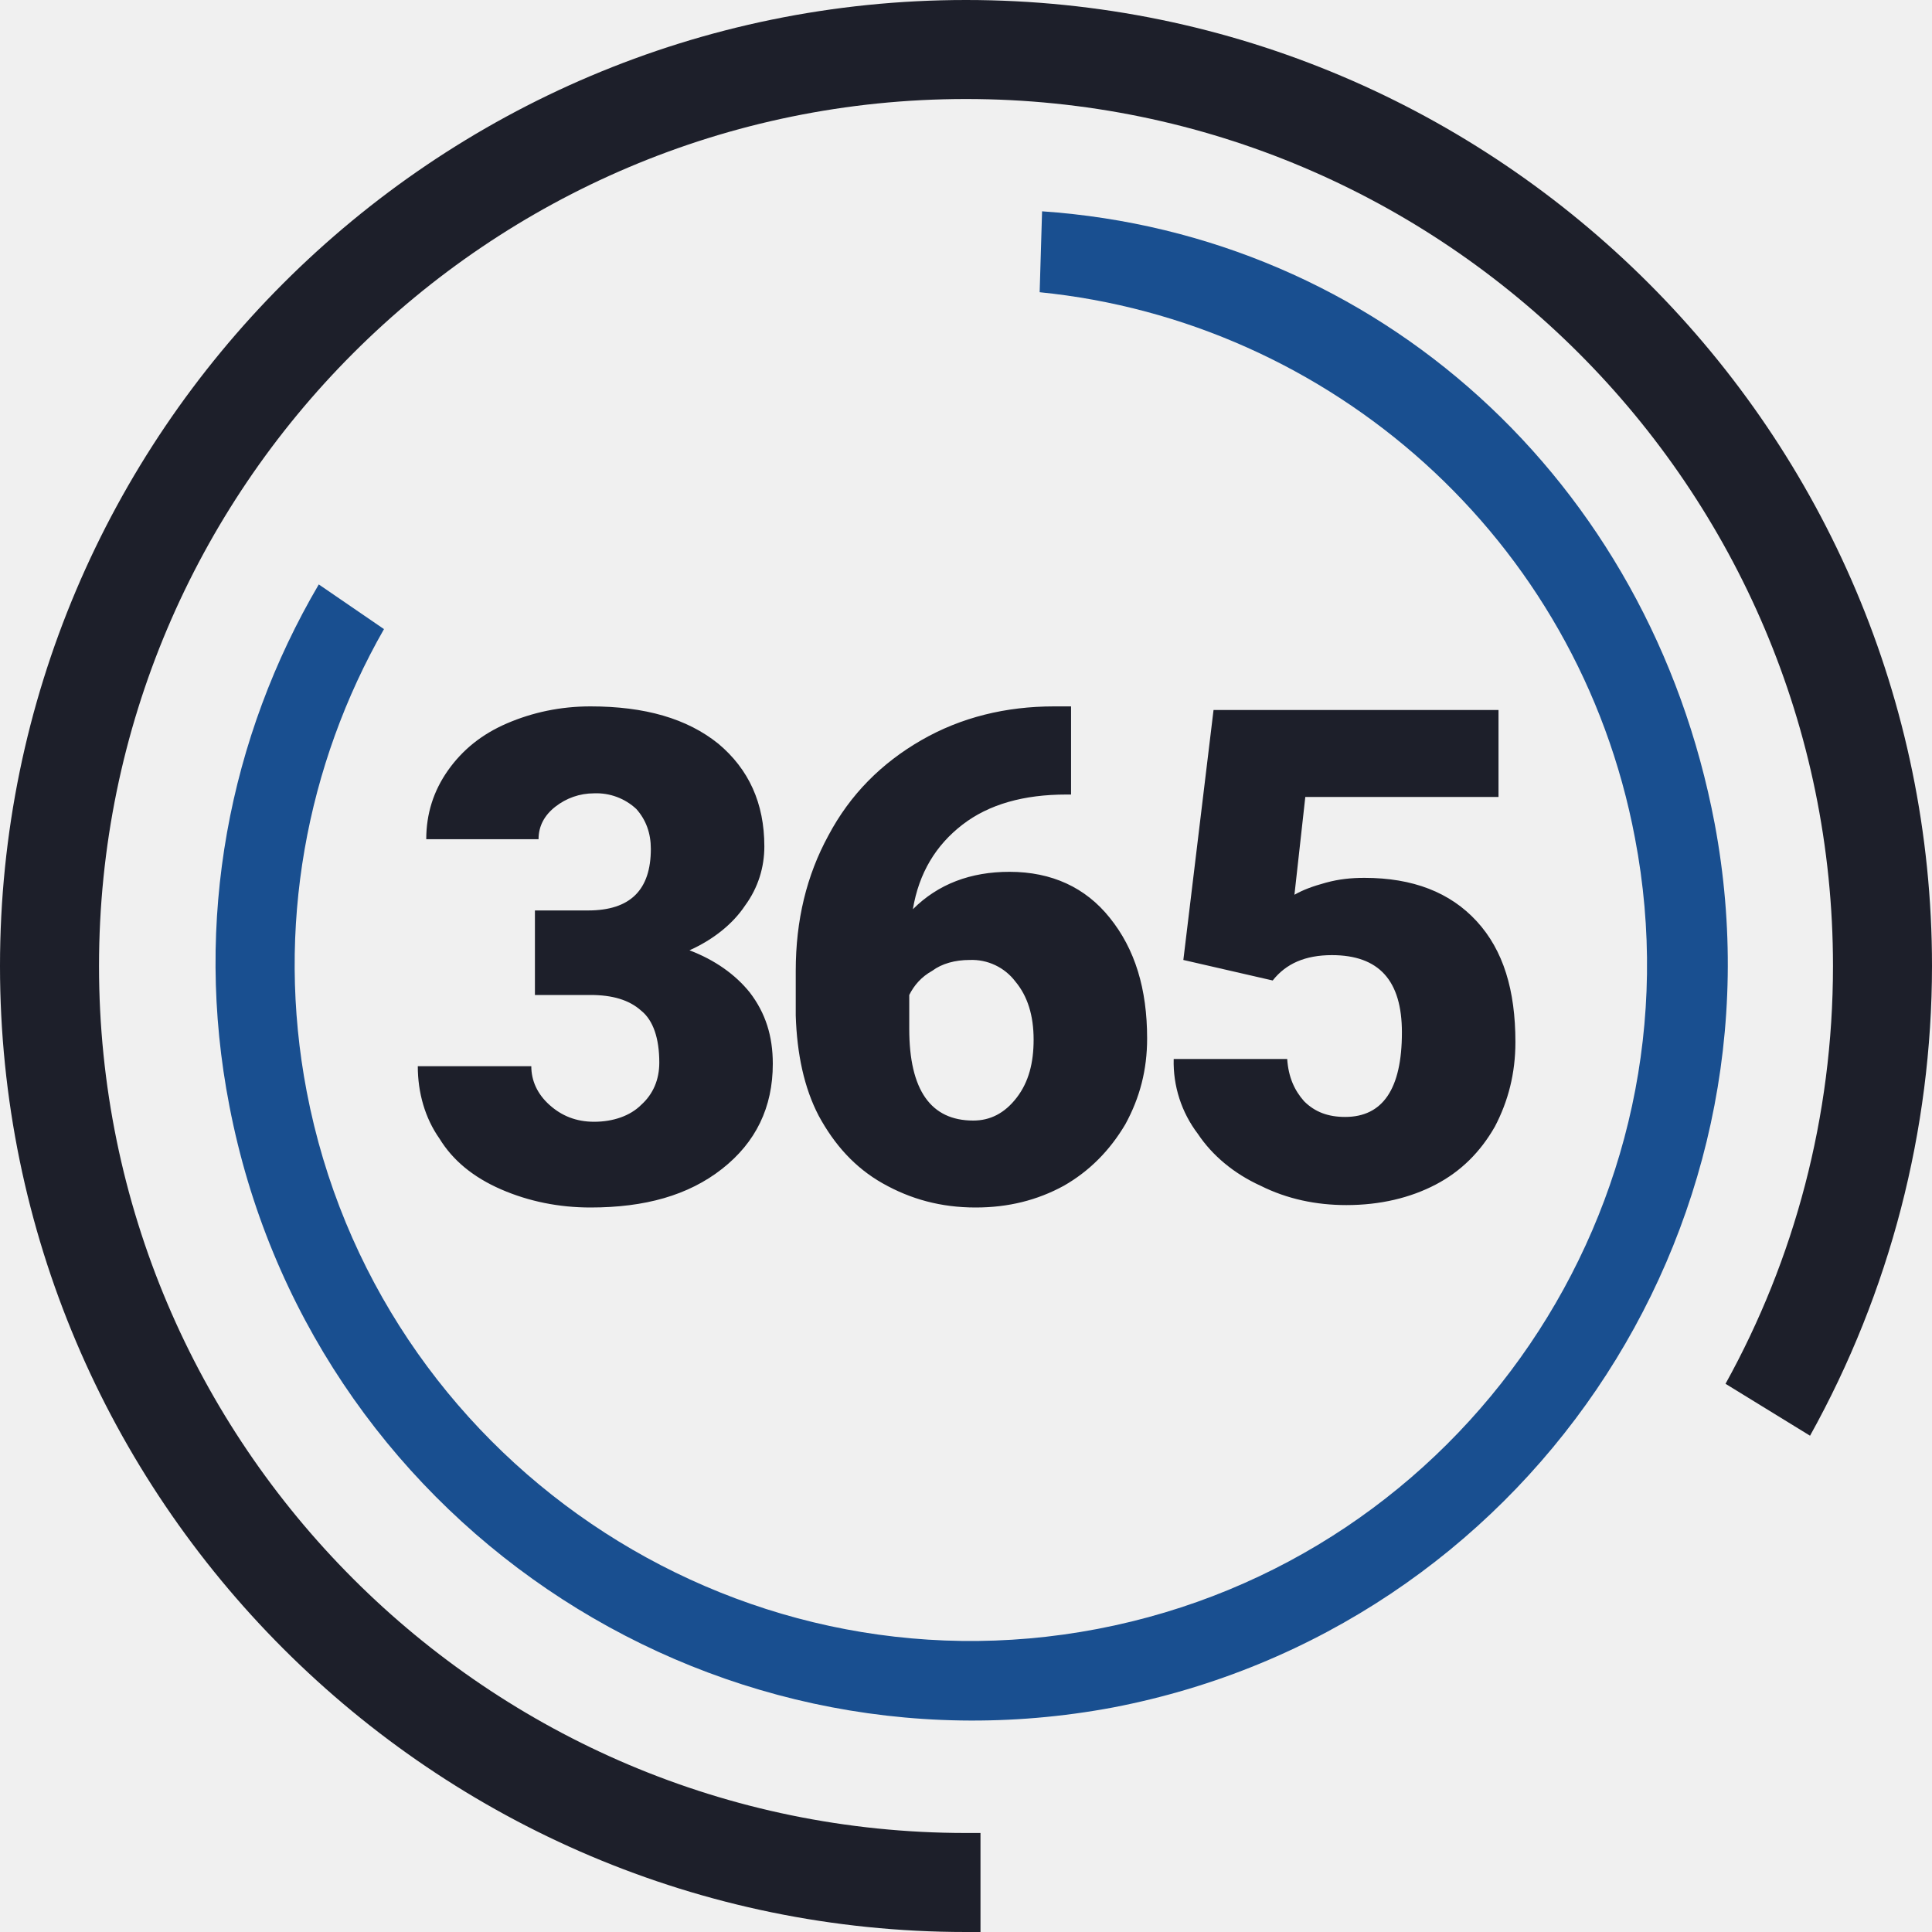
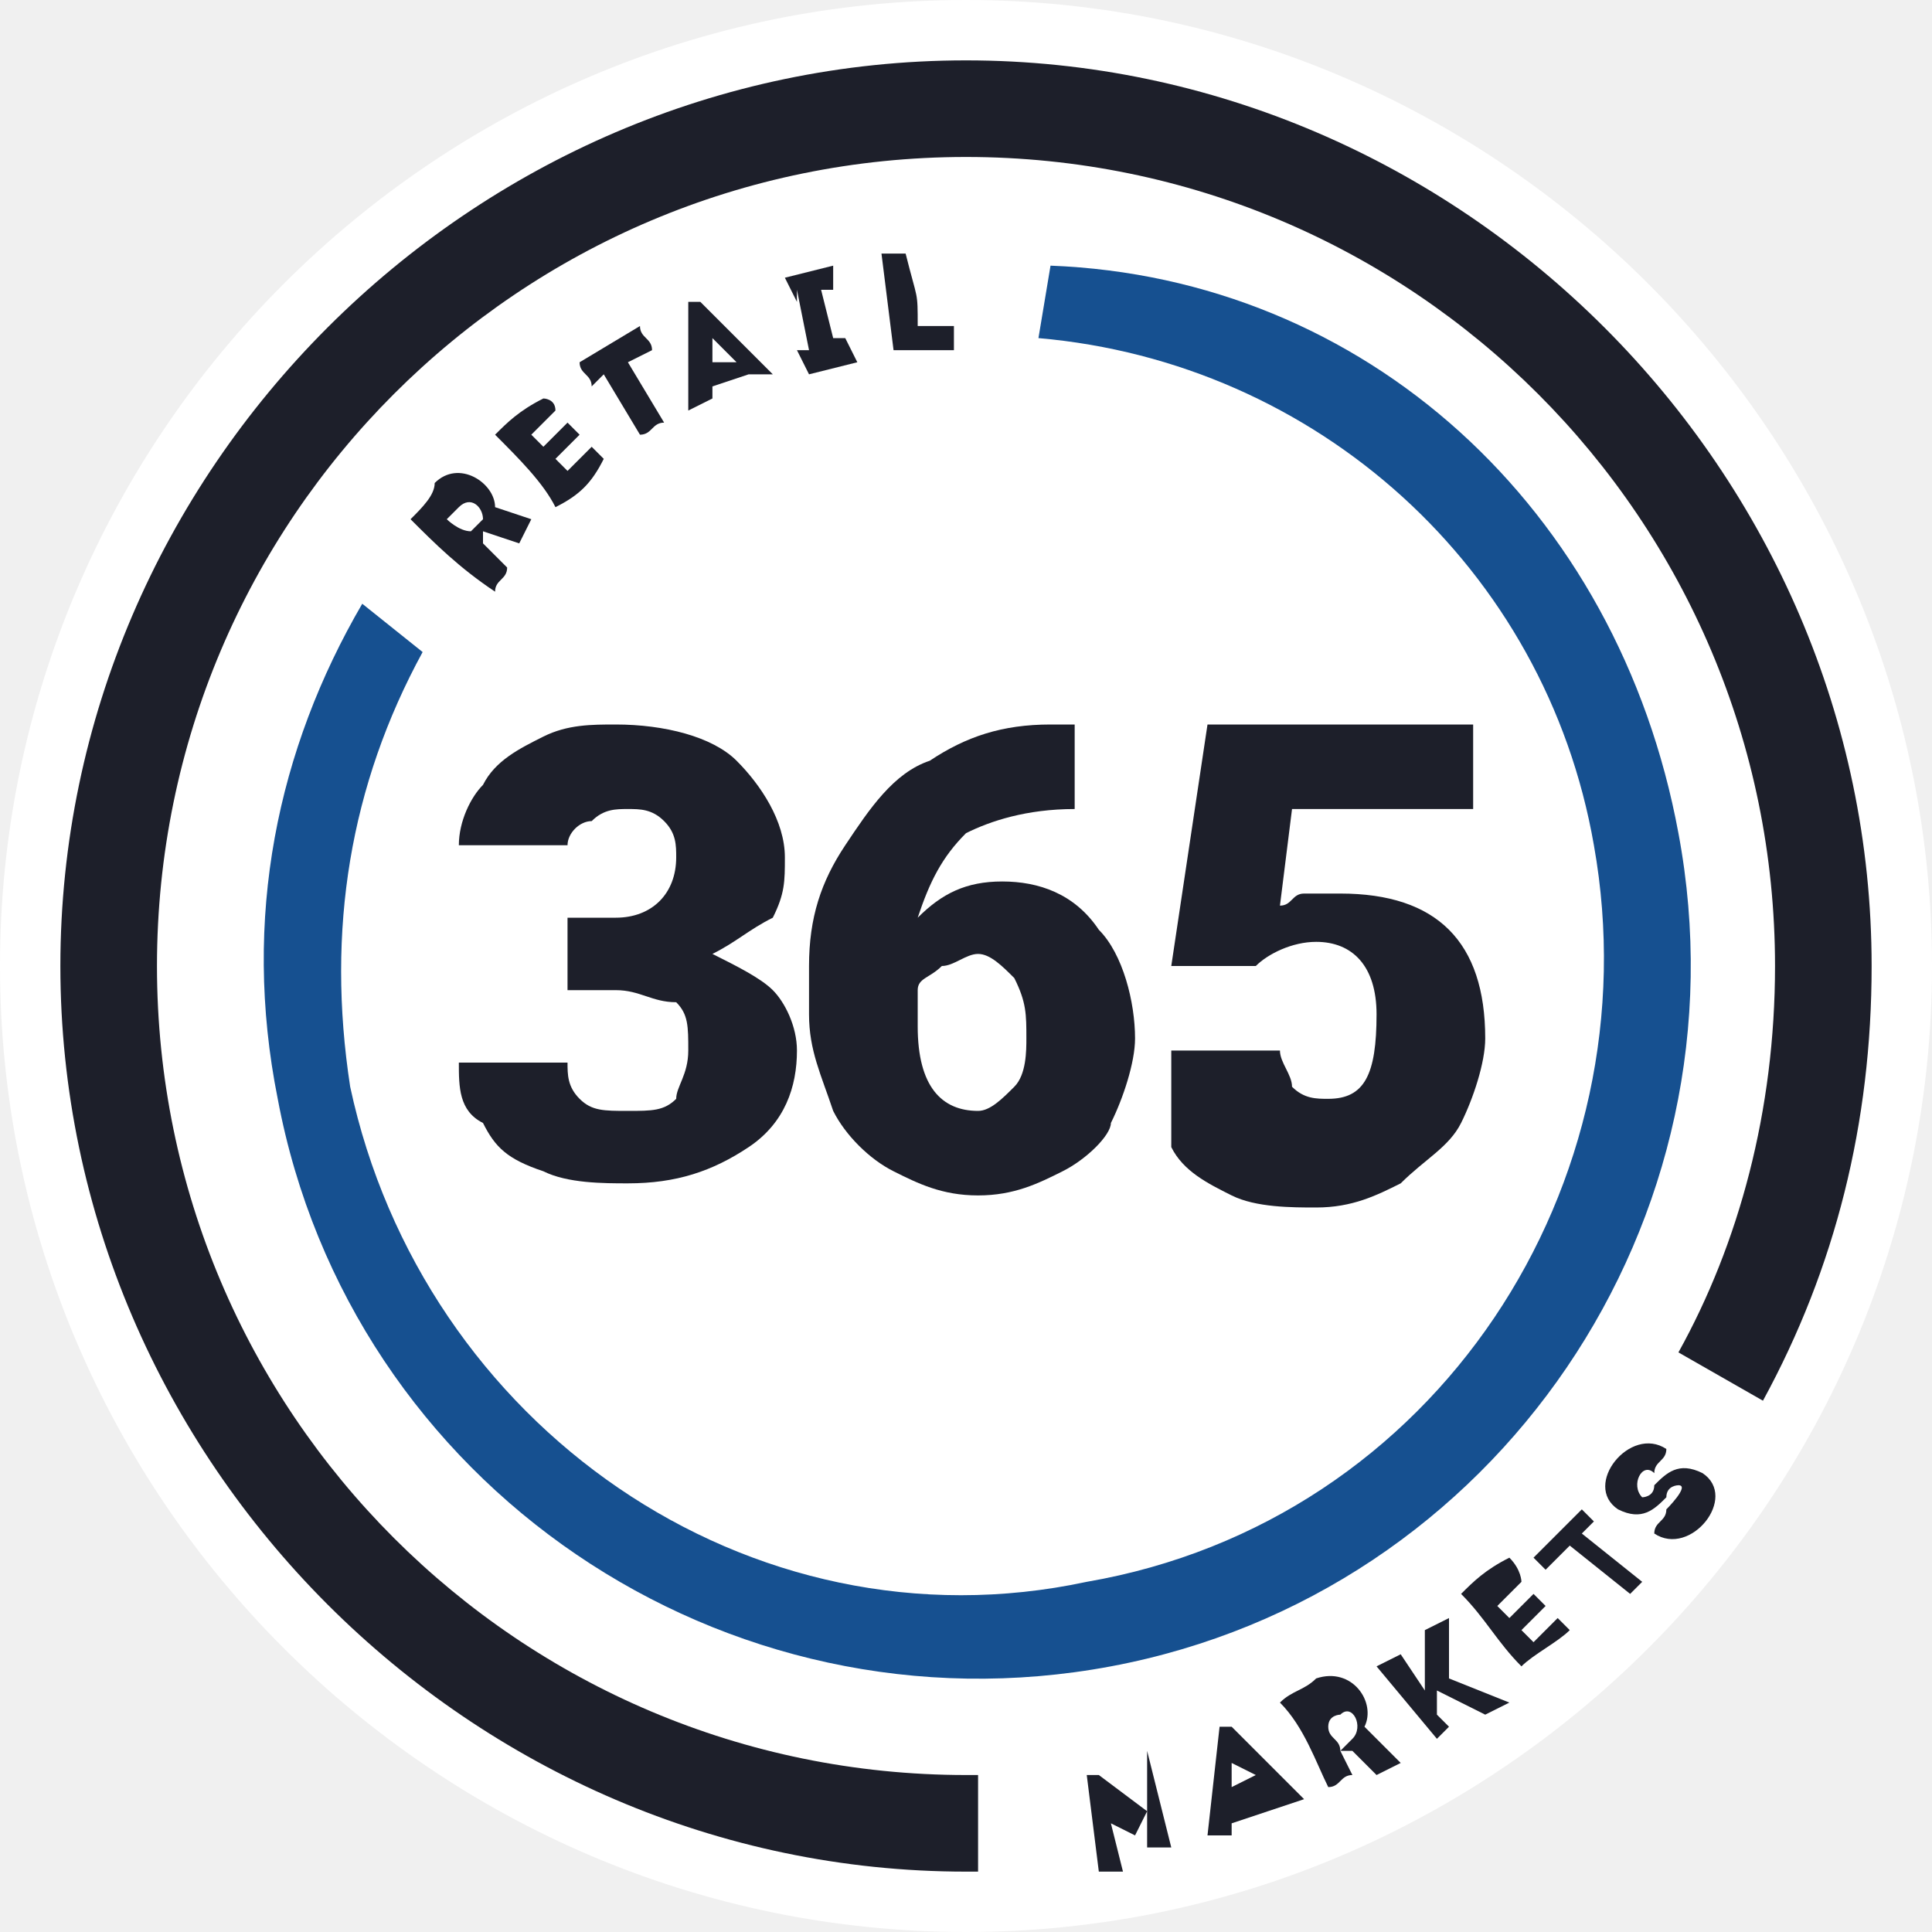
- <svg xmlns="http://www.w3.org/2000/svg" xml:space="preserve" id="Layer_1" x="0" y="0" version="1.1" viewBox="0 0 16 16">
-   <style>.st0{fill:#1d1f2a}</style>
-   <path d="M8 15.18C4.04 15.18.82 11.96.82 8 .82 4.04 4.04.82 8 .82c3.96 0 7.18 3.22 7.18 7.18 0 1.25-.32 2.43-.89 3.46l.7.43A8.017 8.017 0 0 0 16 8c0-4.41-3.59-8-8-8S0 3.59 0 8s3.59 8 8 8h.12v-.82H8z" class="st0" />
-   <path fill="#194f90" d="M8.61 2.42c2.4.24 4.46 2.03 4.93 4.52.58 3.03-1.42 5.97-4.45 6.55-3.03.58-5.97-1.42-6.55-4.45-.26-1.36 0-2.71.64-3.83l-.54-.37C1.9 6.1 1.6 7.62 1.9 9.16a6.275 6.275 0 0 0 7.32 4.98 6.275 6.275 0 0 0 4.98-7.32c-.54-2.85-2.8-4.88-5.57-5.07l-.02.67z" />
-   <path d="m9.8 7.95.25-2.07h2.36v.72h-1.6l-.09.81c.07-.04.15-.07.26-.1.11-.03.21-.04.32-.04.4 0 .71.12.93.36.22.24.32.57.32 1 0 .26-.06.49-.17.7-.12.21-.28.37-.49.48-.21.11-.46.17-.74.17-.25 0-.49-.05-.71-.16-.22-.1-.4-.25-.52-.43a.98.98 0 0 1-.2-.62h.94c.01.15.06.26.14.35.09.09.2.13.34.13.31 0 .47-.23.47-.7 0-.43-.19-.64-.58-.64-.22 0-.38.07-.49.21l-.74-.17zM8.03 7.95c-.12 0-.23.03-.31.09-.09.05-.15.12-.19.2v.28c0 .51.18.76.53.76.14 0 .26-.06.36-.19.1-.13.14-.29.14-.48 0-.2-.05-.36-.15-.48a.452.452 0 0 0-.38-.18zm.84-2.1v.73h-.04c-.35 0-.64.08-.86.25-.22.17-.36.4-.41.7.21-.21.48-.31.8-.31.35 0 .63.13.83.38.21.26.31.59.31 1 0 .26-.06.49-.18.71-.13.22-.3.39-.51.51-.22.12-.46.18-.73.18-.29 0-.54-.07-.77-.2-.23-.13-.4-.32-.53-.56-.12-.23-.18-.51-.19-.83v-.37c0-.42.09-.79.27-1.12.18-.34.44-.6.77-.79.33-.19.7-.28 1.1-.28h.14zM4.43 7.54h.44c.35 0 .52-.17.52-.51 0-.13-.04-.24-.12-.33a.484.484 0 0 0-.35-.13c-.12 0-.23.04-.32.11s-.14.16-.14.27h-.93c0-.21.06-.4.18-.57.12-.17.28-.3.49-.39.21-.09.44-.14.69-.14.45 0 .8.1 1.06.31.25.21.38.49.38.85 0 .17-.05.34-.16.49-.1.15-.26.28-.46.37.21.08.38.2.5.35.13.17.19.36.19.59 0 .36-.14.65-.42.87-.28.22-.64.32-1.09.32-.26 0-.51-.05-.74-.15-.23-.1-.4-.24-.51-.42-.12-.17-.18-.38-.18-.6h.94c0 .12.05.23.15.32.1.09.22.14.37.14.16 0 .3-.05.39-.14.1-.09.15-.21.15-.35 0-.2-.05-.35-.15-.43-.1-.09-.24-.13-.42-.13h-.46v-.7z" class="st0" />
+ <svg xmlns="http://www.w3.org/2000/svg" version="1.1" id="Layer_1" x="0px" y="0px" viewBox="0 0 16 16" style="enable-background:new 0 0 16 16;" xml:space="preserve">
+   <style type="text/css">
+ 	.st0{fill:#FFFFFF;}
+ 	.st1{fill:#1D1F2A;}
+ 	.st2{fill:#165090;}
+ </style>
+   <g>
+     <path class="st0" d="M16,8c0,4.4-3.6,8-8,8c-4.4,0-8-3.6-8-8c0-4.4,3.6-8,8-8C12.4,0,16,3.6,16,8L16,8z" />
+     <path class="st1" d="M8,14.7c-3.7,0-6.7-3-6.7-6.7c0-3.7,3-6.7,6.7-6.7c3.7,0,6.7,3,6.7,6.7c0,1.2-0.3,2.3-0.8,3.2l0.7,0.4   c0.6-1.1,0.9-2.3,0.9-3.6c0-4.1-3.4-7.5-7.5-7.5C3.9,0.5,0.5,3.9,0.5,8c0,4.1,3.4,7.5,7.5,7.5c0,0,0.1,0,0.1,0v-0.8   C8.1,14.7,8.1,14.7,8,14.7L8,14.7L8,14.7z" />
+     <path class="st2" d="M8.6,2.8C10.9,3,12.8,4.7,13.2,7c0.5,2.8-1.3,5.6-4.2,6.1C6.2,13.7,3.5,11.8,2.9,9c-0.2-1.3,0-2.5,0.6-3.6L3,5   C2.3,6.2,2,7.6,2.3,9.1c0.6,3.2,3.7,5.3,6.9,4.7c3.2-0.6,5.3-3.7,4.7-6.9c-0.5-2.7-2.6-4.6-5.2-4.7L8.6,2.8L8.6,2.8L8.6,2.8z" />
+     <path class="st1" d="M9.5,14.5L9.5,14.5l0.2,0.8c-0.1,0-0.1,0-0.2,0L9.5,15l-0.1,0.2l0,0l-0.2-0.1l0.1,0.4c-0.1,0-0.1,0-0.2,0   l-0.1-0.8l0.1,0l0.4,0.3L9.5,14.5L9.5,14.5L9.5,14.5z" />
+     <path class="st1" d="M10.5,15l-0.3,0.1l0,0.1L10,15.2l0,0l0.1-0.9l0.1,0l0.6,0.6l0,0L10.5,15L10.5,15L10.5,15L10.5,15z M10.2,14.6   l0,0.2l0.2-0.1L10.2,14.6L10.2,14.6L10.2,14.6z" />
+     <path class="st1" d="M11.6,14.6L11.6,14.6l-0.2,0.1l-0.2-0.2l-0.1,0l0.1,0.2c-0.1,0-0.1,0.1-0.2,0.1c-0.1-0.2-0.2-0.5-0.4-0.7   c0.1-0.1,0.2-0.1,0.3-0.2c0.3-0.1,0.5,0.2,0.4,0.4L11.6,14.6L11.6,14.6L11.6,14.6z M11.1,14.2c0,0-0.1,0-0.1,0.1   c0,0.1,0.1,0.1,0.1,0.2l0.1-0.1C11.3,14.3,11.2,14.1,11.1,14.2L11.1,14.2L11.1,14.2z" />
+     <polygon class="st1" points="11.9,14 11.9,14.2 12,14.3 11.9,14.4 11.4,13.8 11.6,13.7 11.8,14 11.8,13.8 11.8,13.5 12,13.4    12,13.9 12.5,14.1 12.3,14.2 11.9,14 11.9,14  " />
+     <path class="st1" d="M12.6,13.1c-0.1,0.1-0.1,0.1-0.2,0.2l0.1,0.1l0.2-0.2c0,0,0.1,0.1,0.1,0.1l-0.2,0.2c0,0,0.1,0.1,0.1,0.1   c0.1-0.1,0.1-0.1,0.2-0.2c0,0,0.1,0.1,0.1,0.1c-0.1,0.1-0.3,0.2-0.4,0.3c-0.2-0.2-0.3-0.4-0.5-0.6c0.1-0.1,0.2-0.2,0.4-0.3   C12.6,13,12.6,13.1,12.6,13.1L12.6,13.1L12.6,13.1z" />
+     <path class="st1" d="M12.8,13c0,0-0.1-0.1-0.1-0.1l0.4-0.4c0,0,0.1,0.1,0.1,0.1l-0.1,0.1l0.5,0.4c0,0-0.1,0.1-0.1,0.1l-0.5-0.4   L12.8,13L12.8,13L12.8,13z" />
+     <path class="st1" d="M13.9,12.3c0,0-0.1,0-0.1,0.1c-0.1,0.1-0.2,0.2-0.4,0.1c-0.3-0.2,0.1-0.7,0.4-0.5c0,0.1-0.1,0.1-0.1,0.2   c-0.1-0.1-0.2,0.1-0.1,0.2c0,0,0.1,0,0.1-0.1c0.1-0.1,0.2-0.2,0.4-0.1c0.3,0.2-0.1,0.7-0.4,0.5c0-0.1,0.1-0.1,0.1-0.2   C13.8,12.5,14,12.3,13.9,12.3L13.9,12.3L13.9,12.3z" />
+     <path class="st1" d="M9.7,8L10,6h2.2v0.7h-1.5l-0.1,0.8c0.1,0,0.1-0.1,0.2-0.1c0.1,0,0.2,0,0.3,0c0.4,0,0.7,0.1,0.9,0.3   c0.2,0.2,0.3,0.5,0.3,0.9c0,0.2-0.1,0.5-0.2,0.7c-0.1,0.2-0.3,0.3-0.5,0.5c-0.2,0.1-0.4,0.2-0.7,0.2c-0.2,0-0.5,0-0.7-0.1   c-0.2-0.1-0.4-0.2-0.5-0.4C9.7,9.1,9.7,8.9,9.7,8.7h0.9c0,0.1,0.1,0.2,0.1,0.3c0.1,0.1,0.2,0.1,0.3,0.1c0.3,0,0.4-0.2,0.4-0.7   c0-0.4-0.2-0.6-0.5-0.6c-0.2,0-0.4,0.1-0.5,0.2L9.7,8L9.7,8L9.7,8z" />
+     <path class="st1" d="M8.9,6v0.7h0C8.5,6.7,8.2,6.8,8,6.9C7.8,7.1,7.7,7.3,7.6,7.6c0.2-0.2,0.4-0.3,0.7-0.3c0.3,0,0.6,0.1,0.8,0.4   c0.2,0.2,0.3,0.6,0.3,0.9c0,0.2-0.1,0.5-0.2,0.7C9.2,9.4,9,9.6,8.8,9.7C8.6,9.8,8.4,9.9,8.1,9.9c-0.3,0-0.5-0.1-0.7-0.2   C7.2,9.6,7,9.4,6.9,9.2C6.8,8.9,6.7,8.7,6.7,8.4V8C6.7,7.6,6.8,7.3,7,7c0.2-0.3,0.4-0.6,0.7-0.7C8,6.1,8.3,6,8.7,6H8.9L8.9,6L8.9,6   z M8.1,7.9C8,7.9,7.9,8,7.8,8C7.7,8.1,7.6,8.1,7.6,8.2v0.3c0,0.5,0.2,0.7,0.5,0.7c0.1,0,0.2-0.1,0.3-0.2c0.1-0.1,0.1-0.3,0.1-0.4   c0-0.2,0-0.3-0.1-0.5C8.3,8,8.2,7.9,8.1,7.9L8.1,7.9L8.1,7.9z" />
+     <path class="st1" d="M4.7,7.6h0.4c0.3,0,0.5-0.2,0.5-0.5c0-0.1,0-0.2-0.1-0.3C5.4,6.7,5.3,6.7,5.2,6.7c-0.1,0-0.2,0-0.3,0.1   C4.8,6.8,4.7,6.9,4.7,7H3.8c0-0.2,0.1-0.4,0.2-0.5c0.1-0.2,0.3-0.3,0.5-0.4C4.7,6,4.9,6,5.1,6c0.4,0,0.8,0.1,1,0.3   c0.2,0.2,0.4,0.5,0.4,0.8c0,0.2,0,0.3-0.1,0.5C6.2,7.7,6.1,7.8,5.9,7.9C6.1,8,6.3,8.1,6.4,8.2c0.1,0.1,0.2,0.3,0.2,0.5   c0,0.3-0.1,0.6-0.4,0.8c-0.3,0.2-0.6,0.3-1,0.3c-0.2,0-0.5,0-0.7-0.1C4.2,9.6,4.1,9.5,4,9.3C3.8,9.2,3.8,9,3.8,8.8h0.9   c0,0.1,0,0.2,0.1,0.3C4.9,9.2,5,9.2,5.2,9.2c0.2,0,0.3,0,0.4-0.1C5.6,9,5.7,8.9,5.7,8.7c0-0.2,0-0.3-0.1-0.4   C5.4,8.3,5.3,8.2,5.1,8.2H4.7V7.6L4.7,7.6L4.7,7.6z" />
+     <path class="st1" d="M4.4,4.3L4.4,4.3L4.3,4.5L4,4.4L4,4.5l0.2,0.2c0,0.1-0.1,0.1-0.1,0.2C3.8,4.7,3.6,4.5,3.4,4.3   C3.5,4.2,3.6,4.1,3.6,4c0.2-0.2,0.5,0,0.5,0.2L4.4,4.3L4.4,4.3L4.4,4.3z M3.8,4.2c0,0-0.1,0.1-0.1,0.1c0,0,0.1,0.1,0.2,0.1l0.1-0.1   C4,4.2,3.9,4.1,3.8,4.2L3.8,4.2L3.8,4.2z" />
+     <path class="st1" d="M4.6,3.4C4.5,3.5,4.5,3.5,4.4,3.6l0.1,0.1l0.2-0.2c0,0,0.1,0.1,0.1,0.1L4.6,3.8c0,0,0.1,0.1,0.1,0.1   c0.1-0.1,0.1-0.1,0.2-0.2c0,0,0.1,0.1,0.1,0.1C4.9,4,4.8,4.1,4.6,4.2C4.5,4,4.3,3.8,4.1,3.6c0.1-0.1,0.2-0.2,0.4-0.3   C4.5,3.3,4.6,3.3,4.6,3.4L4.6,3.4L4.6,3.4z" />
+     <path class="st1" d="M4.9,3.2c0-0.1-0.1-0.1-0.1-0.2l0.5-0.3c0,0.1,0.1,0.1,0.1,0.2L5.2,3l0.3,0.5c-0.1,0-0.1,0.1-0.2,0.1L5,3.1   L4.9,3.2L4.9,3.2L4.9,3.2z" />
+     <path class="st1" d="M6.2,3.1L5.9,3.2l0,0.1L5.7,3.4l0,0l0-0.9l0.1,0l0.6,0.6l0,0L6.2,3.1L6.2,3.1L6.2,3.1L6.2,3.1z M5.9,2.8l0,0.2   L6.1,3L5.9,2.8L5.9,2.8L5.9,2.8z" />
+     <polygon class="st1" points="7,2.8 7.1,3 6.7,3.1 6.6,2.9 6.7,2.9 6.6,2.4 6.6,2.5 6.5,2.3 6.9,2.2 6.9,2.4 6.8,2.4 6.9,2.8 7,2.8    7,2.8  " />
+     <path class="st1" d="M7.6,2.7l0.3,0c0,0.1,0,0.1,0,0.2c-0.2,0-0.3,0-0.5,0L7.3,2.1c0.1,0,0.1,0,0.2,0C7.6,2.5,7.6,2.4,7.6,2.7   L7.6,2.7L7.6,2.7z" />
+   </g>
</svg>
